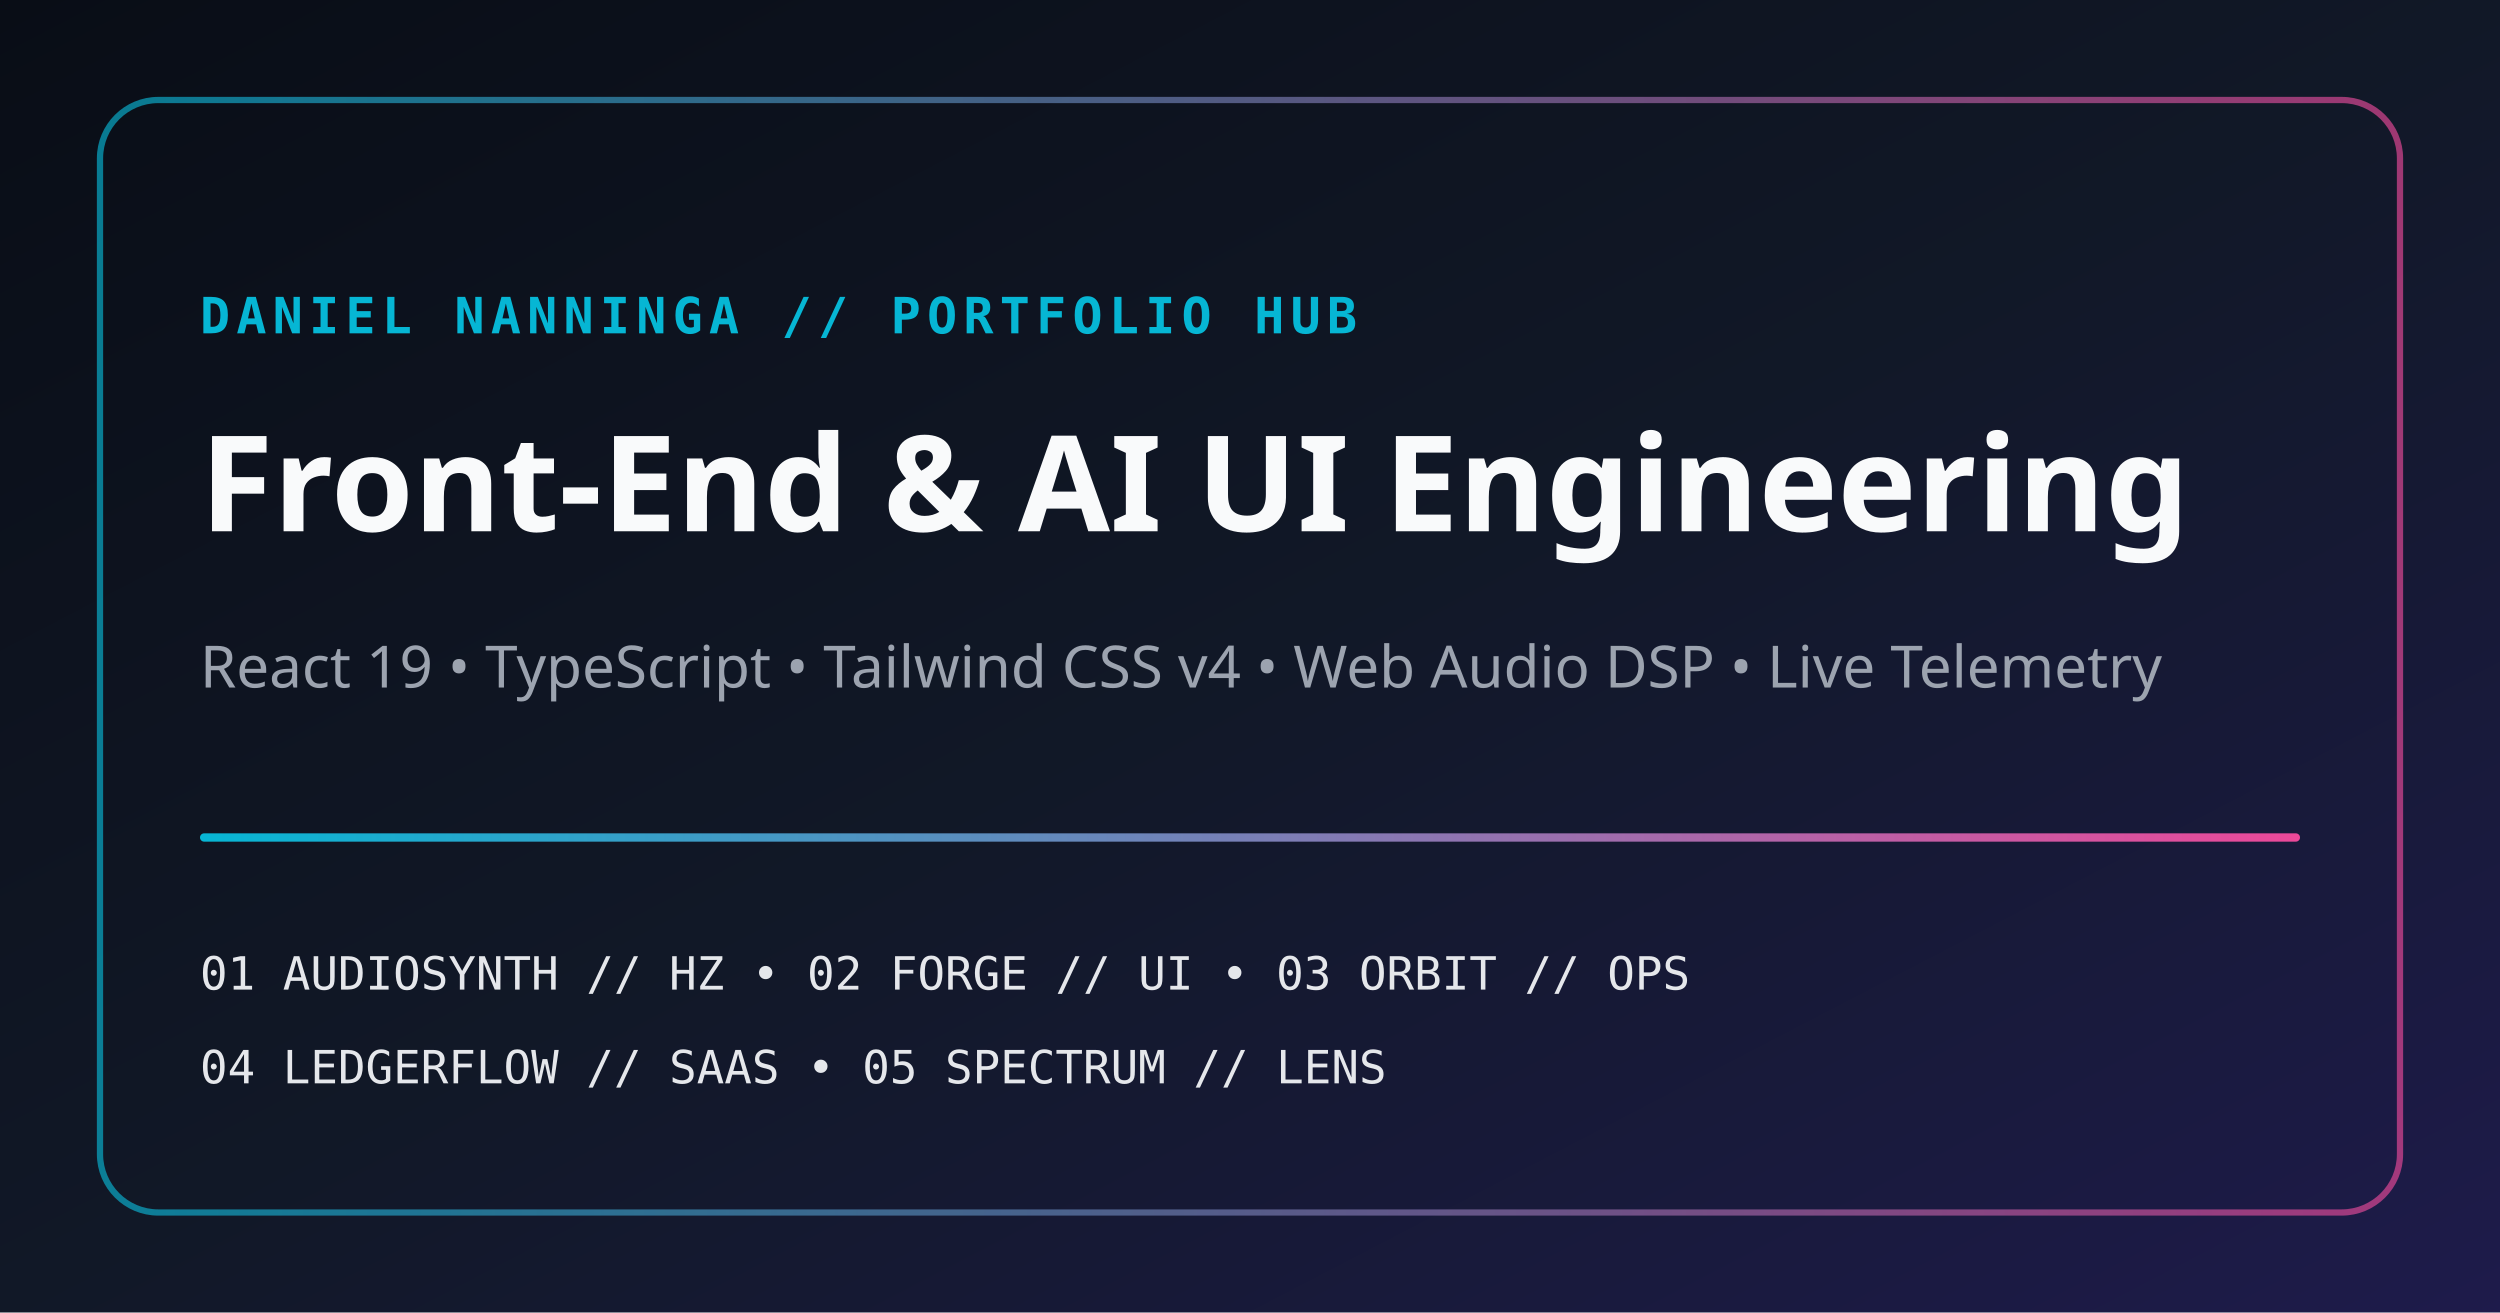
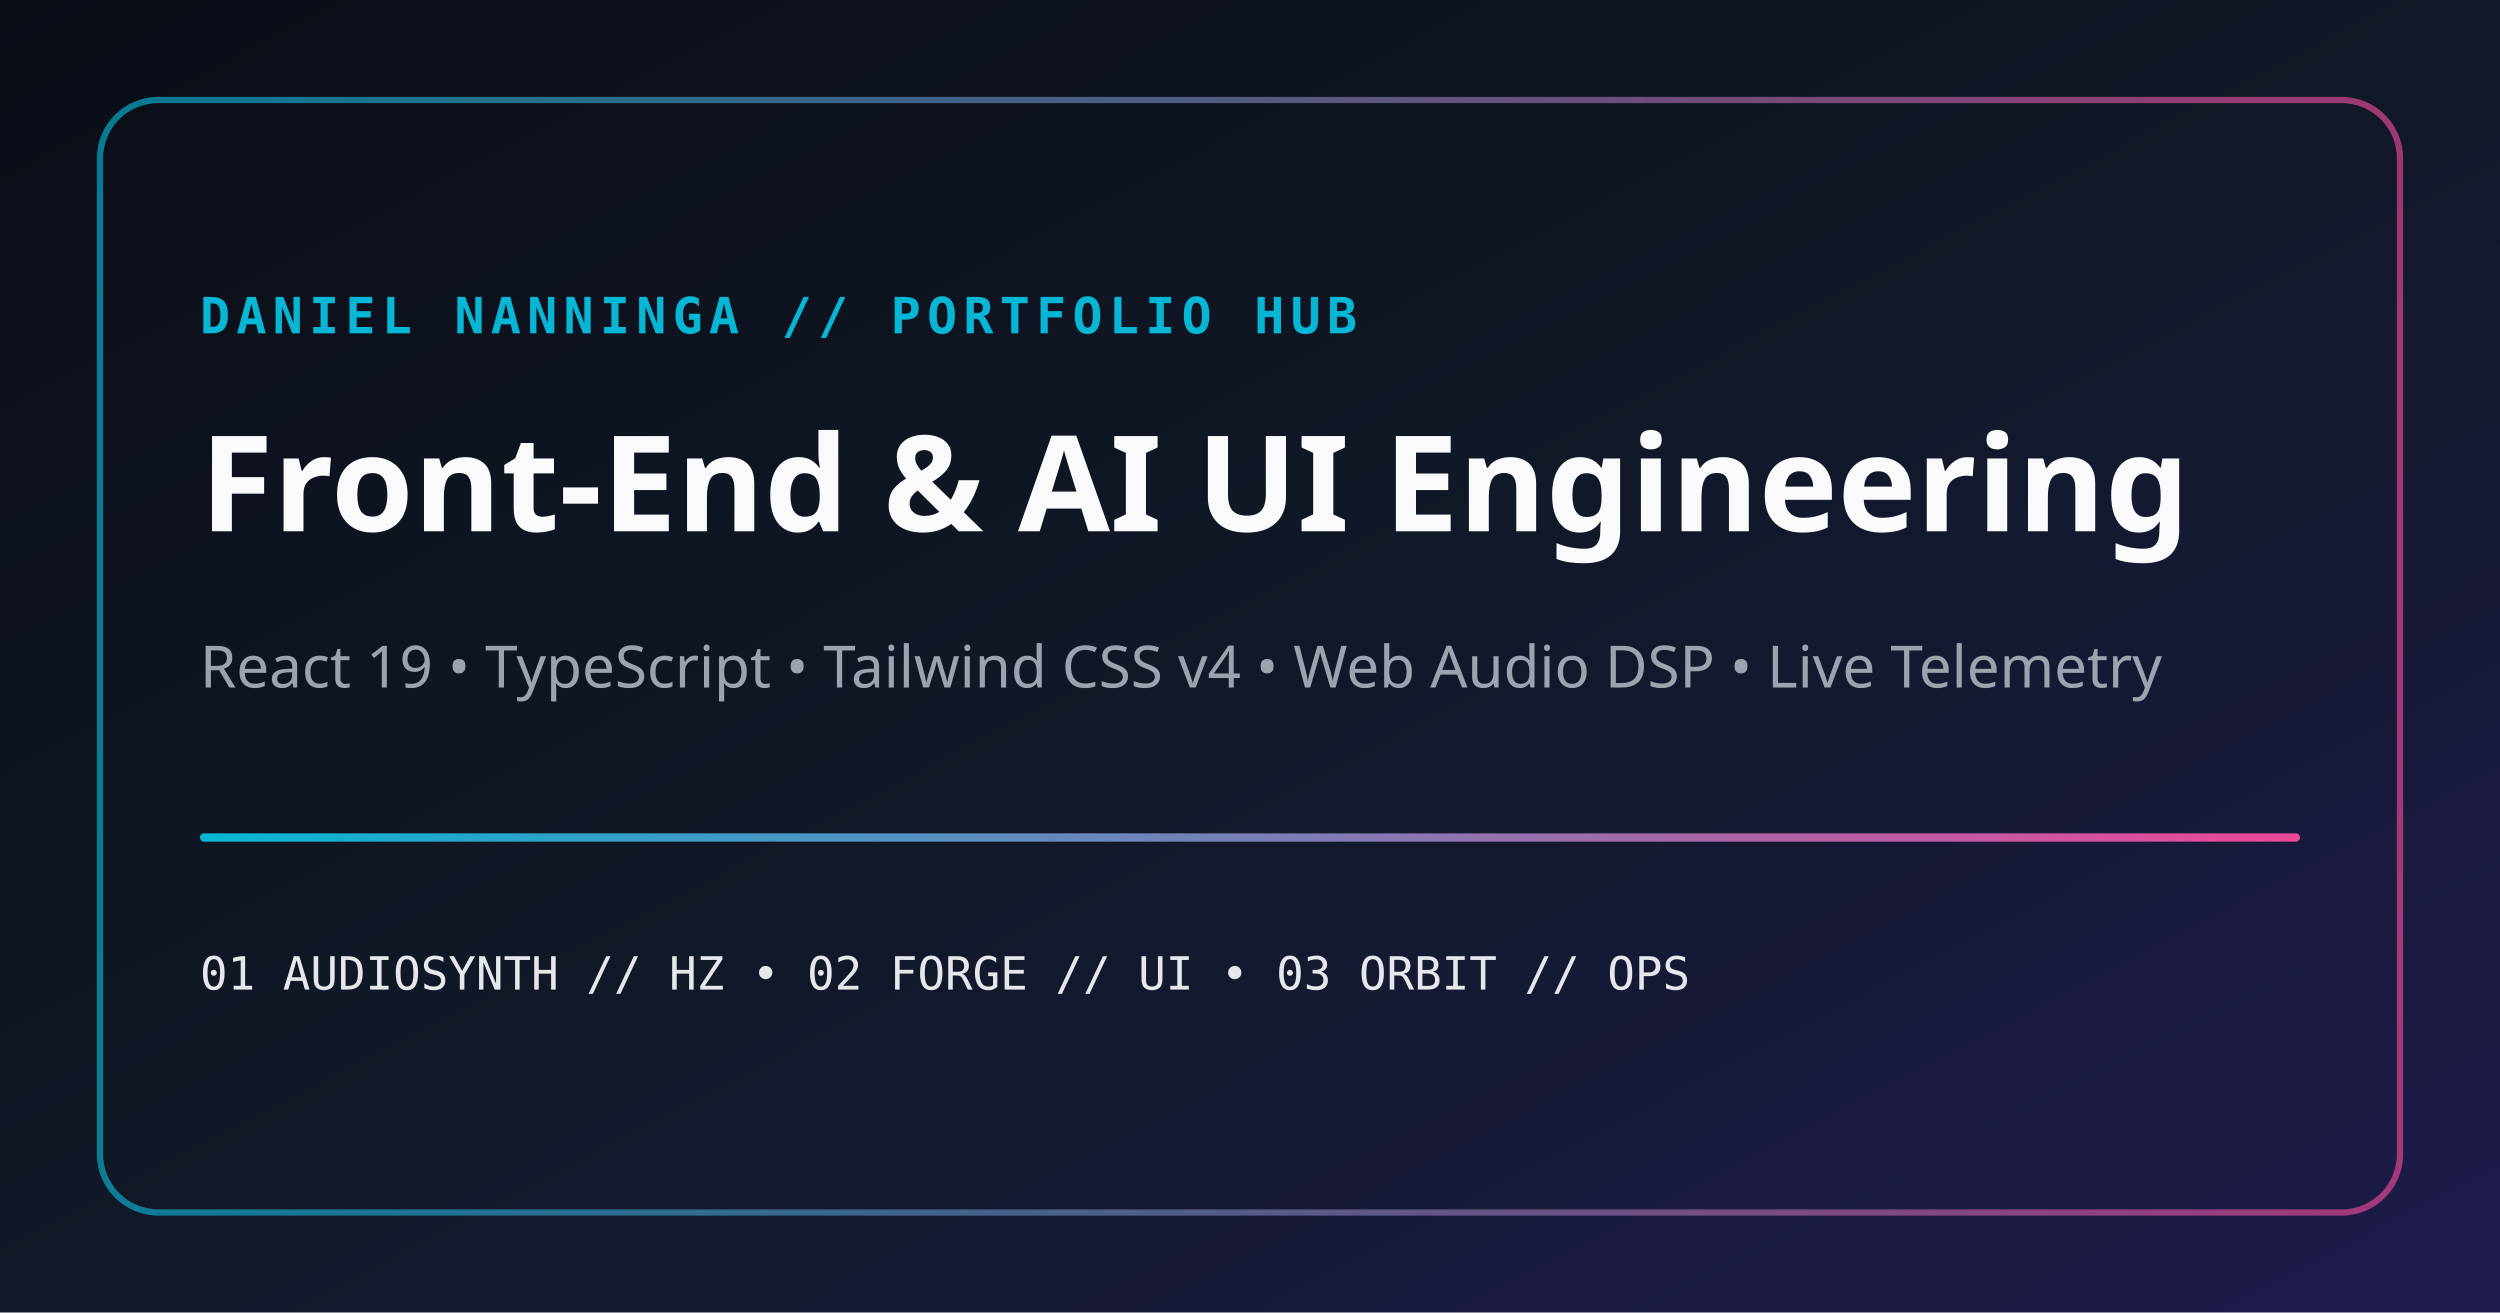
<svg xmlns="http://www.w3.org/2000/svg" width="1200" height="630" viewBox="0 0 1200 630">
  <defs>
    <linearGradient id="bg" x1="0" y1="0" x2="1" y2="1">
      <stop offset="0%" stop-color="#090d16" />
      <stop offset="50%" stop-color="#111827" />
      <stop offset="100%" stop-color="#1e1b4b" />
    </linearGradient>
    <linearGradient id="accent" x1="0" y1="0" x2="1" y2="0">
      <stop offset="0%" stop-color="#06b6d4" />
      <stop offset="100%" stop-color="#ec4899" />
    </linearGradient>
  </defs>
  <rect width="1200" height="630" fill="url(#bg)" />
  <rect x="48" y="48" width="1104" height="534" rx="28" fill="none" stroke="url(#accent)" stroke-width="3" opacity="0.65" />
  <text x="96" y="160" fill="#06b6d4" font-family="monospace" font-size="24" font-weight="bold" letter-spacing="3">
    DANIEL NANNINGA // PORTFOLIO HUB
  </text>
  <text x="96" y="255" fill="#f9fafb" font-family="sans-serif" font-size="64" font-weight="800">
    Front-End &amp; AI UI Engineering
  </text>
  <text x="96" y="330" fill="#9ca3af" font-family="sans-serif" font-size="28">
    React 19 • TypeScript • Tailwind CSS v4 • Web Audio DSP • Live Telemetry
  </text>
  <rect x="96" y="400" width="1008" height="4" fill="url(#accent)" rx="2" />
  <text x="96" y="475" fill="#e5e7eb" font-family="monospace" font-size="22">
    01 AUDIOSYNTH // HZ   •   02 FORGE // UI   •   03 ORBIT // OPS
  </text>
  <text x="96" y="520" fill="#e5e7eb" font-family="monospace" font-size="22">
-     04 LEDGERFLOW // SAAS •   05 SPECTRUM // LENS
  </text>
</svg>
